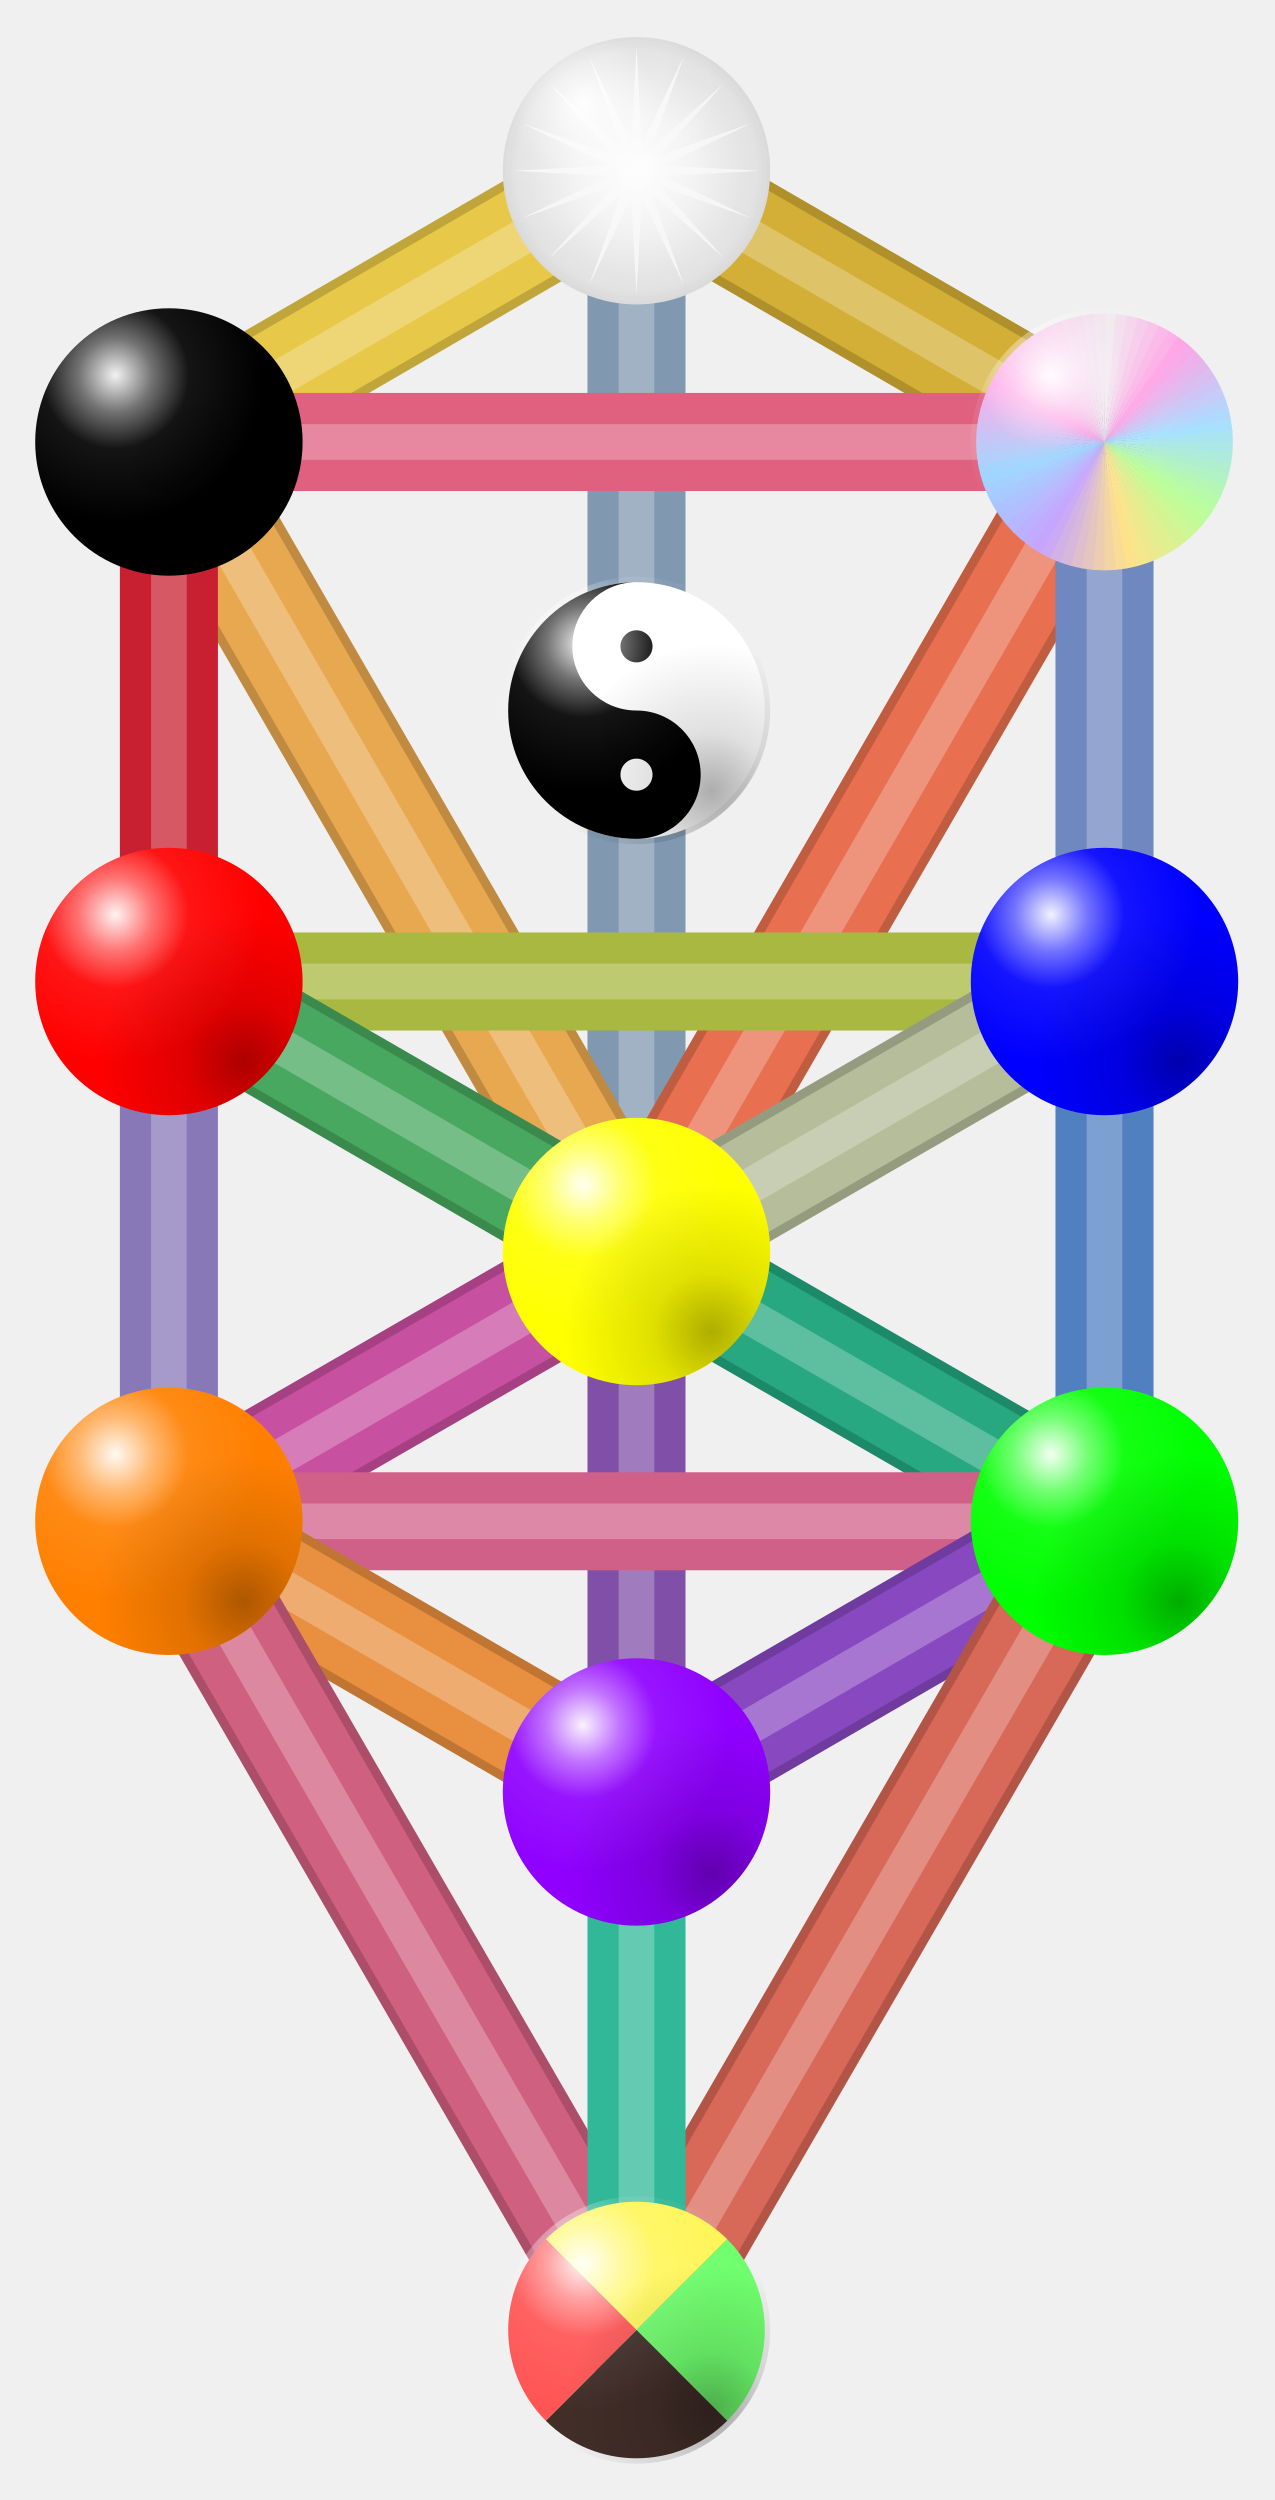
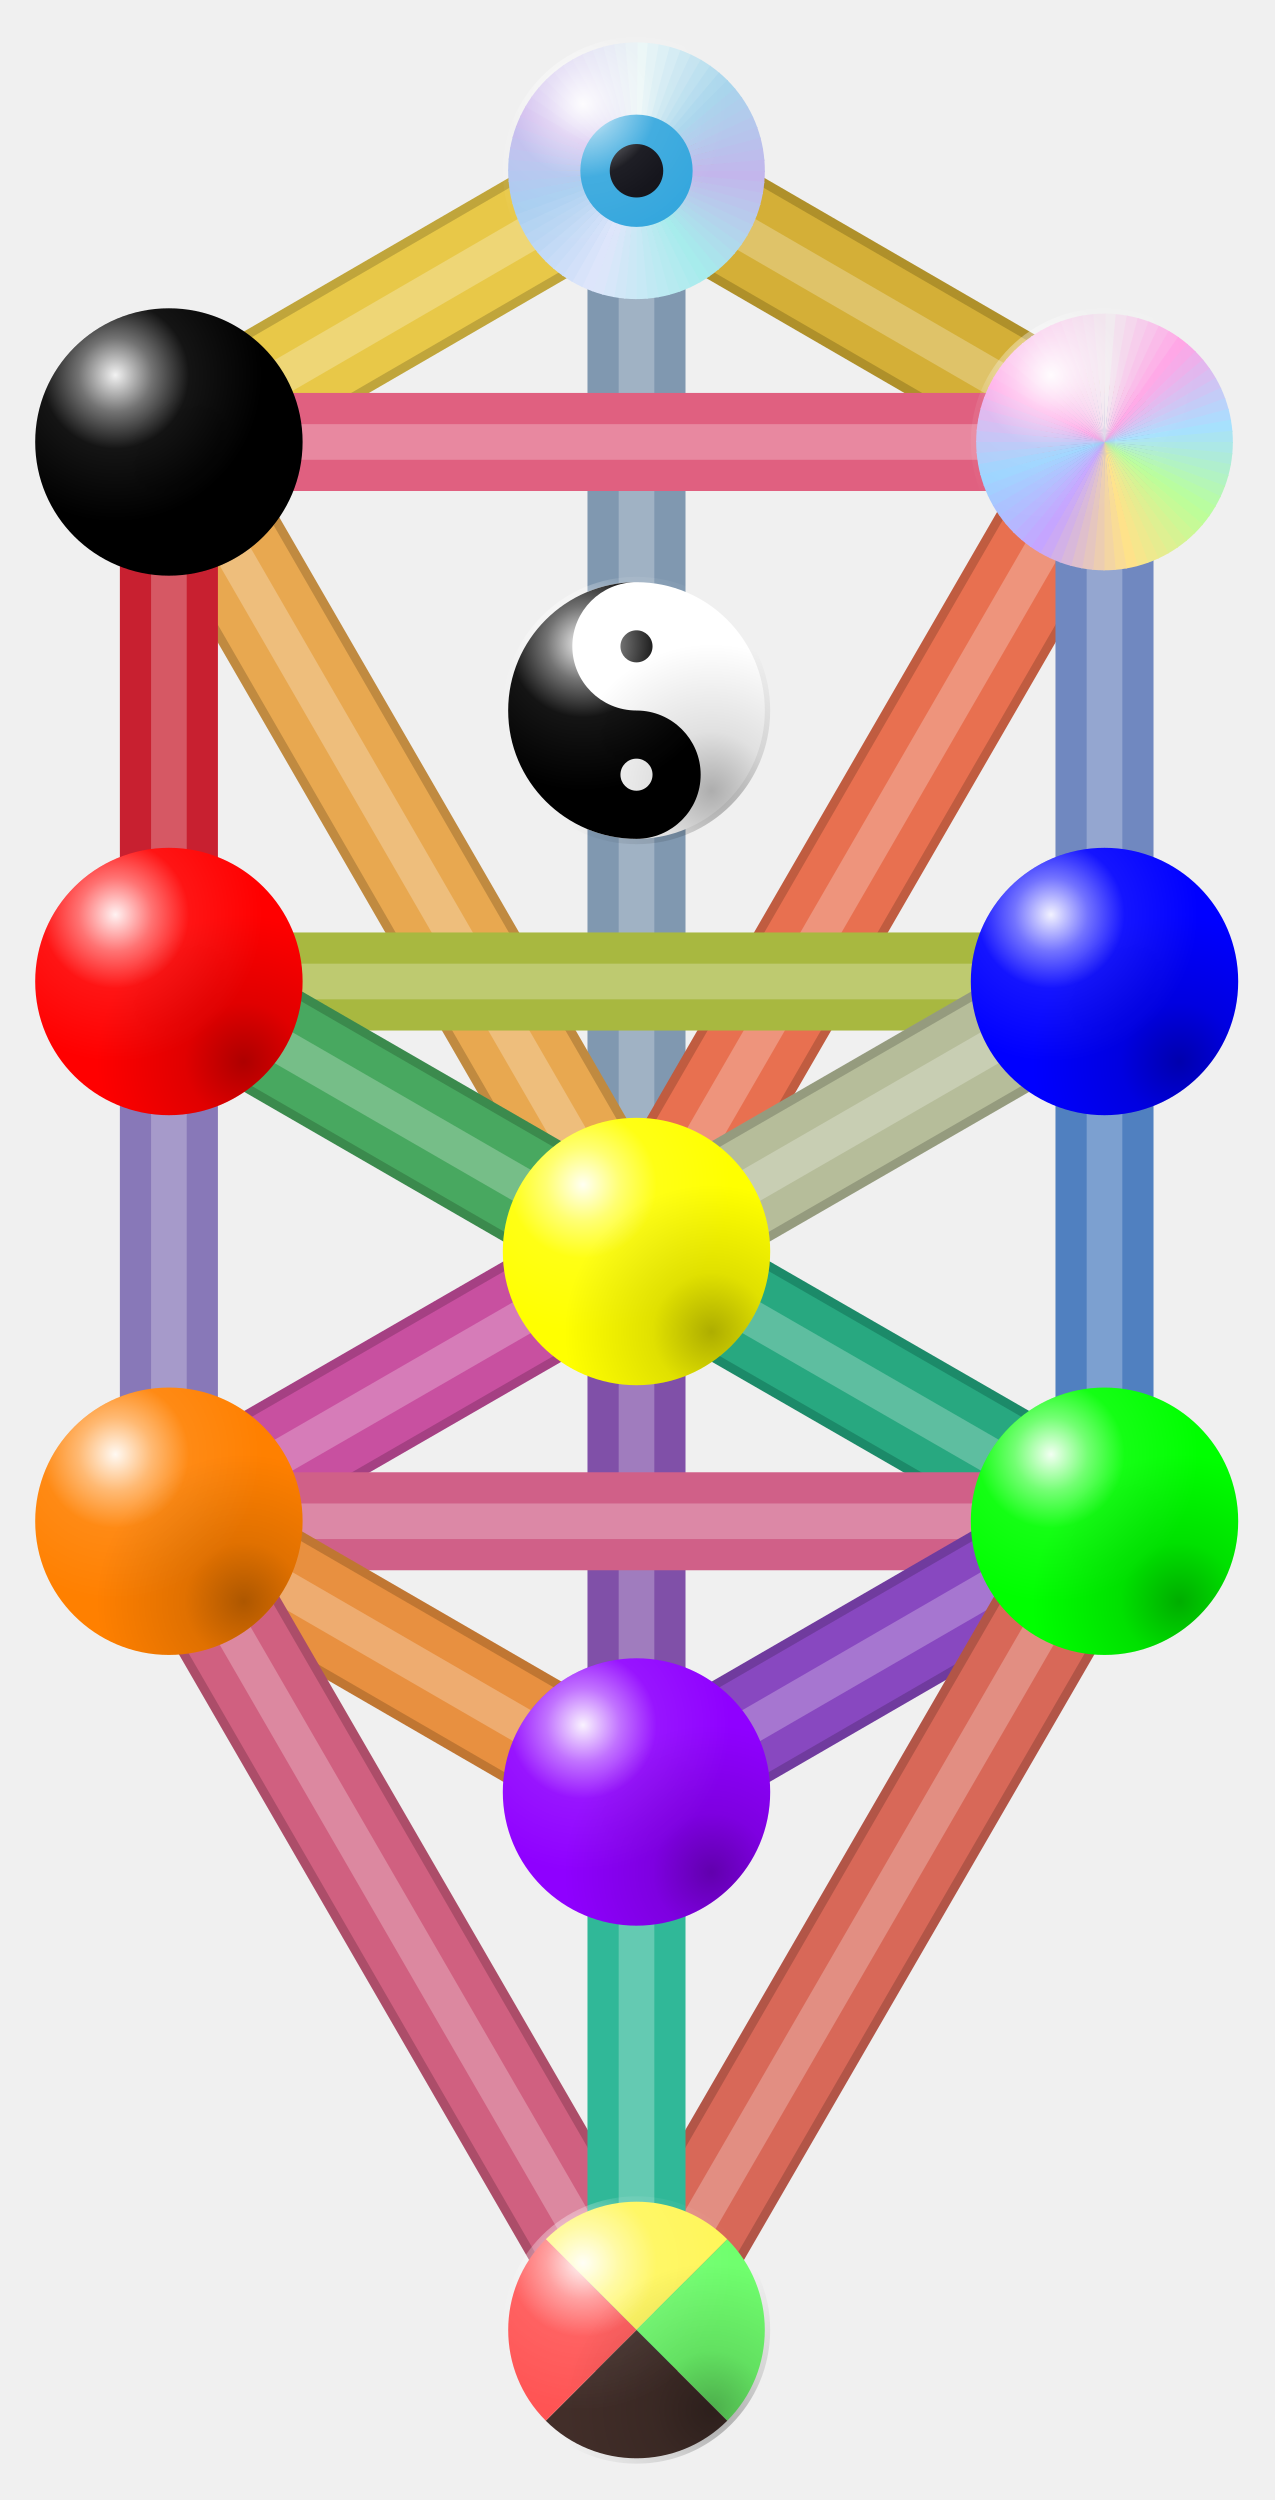
<svg xmlns="http://www.w3.org/2000/svg" viewBox="0 0 286 561" preserveAspectRatio="xMidYMid meet">
  <defs>
    <filter id="pathDarken">
      <feComponentTransfer>
        <feFuncR type="linear" slope="0.65" />
        <feFuncG type="linear" slope="0.65" />
        <feFuncB type="linear" slope="0.65" />
      </feComponentTransfer>
    </filter>
    <radialGradient id="spec-kether" cx="30%" cy="25%" r="55%" fx="30%" fy="25%">
      <stop offset="0%" stop-color="white" stop-opacity="0.95" />
      <stop offset="25%" stop-color="white" stop-opacity="0.45" />
      <stop offset="50%" stop-color="white" stop-opacity="0.08" />
      <stop offset="100%" stop-color="white" stop-opacity="0" />
    </radialGradient>
    <radialGradient id="shad-kether" cx="78%" cy="80%" r="55%" fx="78%" fy="80%">
      <stop offset="0%" stop-color="black" stop-opacity="0.32" />
      <stop offset="40%" stop-color="black" stop-opacity="0.12" />
      <stop offset="100%" stop-color="black" stop-opacity="0" />
    </radialGradient>
    <clipPath id="clip-kether">
      <circle cx="142.83" cy="38.32" r="30" />
    </clipPath>
    <radialGradient id="spec-chokhmah" cx="30%" cy="25%" r="55%" fx="30%" fy="25%">
      <stop offset="0%" stop-color="white" stop-opacity="0.95" />
      <stop offset="25%" stop-color="white" stop-opacity="0.45" />
      <stop offset="50%" stop-color="white" stop-opacity="0.08" />
      <stop offset="100%" stop-color="white" stop-opacity="0" />
    </radialGradient>
    <radialGradient id="shad-chokhmah" cx="78%" cy="80%" r="55%" fx="78%" fy="80%">
      <stop offset="0%" stop-color="black" stop-opacity="0.32" />
      <stop offset="40%" stop-color="black" stop-opacity="0.12" />
      <stop offset="100%" stop-color="black" stop-opacity="0" />
    </radialGradient>
    <clipPath id="clip-chokhmah">
      <circle cx="247.85" cy="99.18" r="30" />
    </clipPath>
    <radialGradient id="spec-binah" cx="30%" cy="25%" r="55%" fx="30%" fy="25%">
      <stop offset="0%" stop-color="white" stop-opacity="0.95" />
      <stop offset="25%" stop-color="white" stop-opacity="0.45" />
      <stop offset="50%" stop-color="white" stop-opacity="0.08" />
      <stop offset="100%" stop-color="white" stop-opacity="0" />
    </radialGradient>
    <radialGradient id="shad-binah" cx="78%" cy="80%" r="55%" fx="78%" fy="80%">
      <stop offset="0%" stop-color="black" stop-opacity="0.32" />
      <stop offset="40%" stop-color="black" stop-opacity="0.12" />
      <stop offset="100%" stop-color="black" stop-opacity="0" />
    </radialGradient>
    <clipPath id="clip-binah">
      <circle cx="37.9" cy="99.18" r="30" />
    </clipPath>
    <radialGradient id="spec-daath" cx="30%" cy="25%" r="55%" fx="30%" fy="25%">
      <stop offset="0%" stop-color="white" stop-opacity="0.95" />
      <stop offset="25%" stop-color="white" stop-opacity="0.45" />
      <stop offset="50%" stop-color="white" stop-opacity="0.08" />
      <stop offset="100%" stop-color="white" stop-opacity="0" />
    </radialGradient>
    <radialGradient id="shad-daath" cx="78%" cy="80%" r="55%" fx="78%" fy="80%">
      <stop offset="0%" stop-color="black" stop-opacity="0.32" />
      <stop offset="40%" stop-color="black" stop-opacity="0.12" />
      <stop offset="100%" stop-color="black" stop-opacity="0" />
    </radialGradient>
    <clipPath id="clip-daath">
      <circle cx="142.83" cy="159.44" r="30" />
    </clipPath>
    <radialGradient id="spec-chesed" cx="30%" cy="25%" r="55%" fx="30%" fy="25%">
      <stop offset="0%" stop-color="white" stop-opacity="0.95" />
      <stop offset="25%" stop-color="white" stop-opacity="0.45" />
      <stop offset="50%" stop-color="white" stop-opacity="0.08" />
      <stop offset="100%" stop-color="white" stop-opacity="0" />
    </radialGradient>
    <radialGradient id="shad-chesed" cx="78%" cy="80%" r="55%" fx="78%" fy="80%">
      <stop offset="0%" stop-color="black" stop-opacity="0.32" />
      <stop offset="40%" stop-color="black" stop-opacity="0.12" />
      <stop offset="100%" stop-color="black" stop-opacity="0" />
    </radialGradient>
    <clipPath id="clip-chesed">
      <circle cx="247.85" cy="220.25" r="30" />
    </clipPath>
    <radialGradient id="spec-geburah" cx="30%" cy="25%" r="55%" fx="30%" fy="25%">
      <stop offset="0%" stop-color="white" stop-opacity="0.95" />
      <stop offset="25%" stop-color="white" stop-opacity="0.45" />
      <stop offset="50%" stop-color="white" stop-opacity="0.08" />
      <stop offset="100%" stop-color="white" stop-opacity="0" />
    </radialGradient>
    <radialGradient id="shad-geburah" cx="78%" cy="80%" r="55%" fx="78%" fy="80%">
      <stop offset="0%" stop-color="black" stop-opacity="0.32" />
      <stop offset="40%" stop-color="black" stop-opacity="0.12" />
      <stop offset="100%" stop-color="black" stop-opacity="0" />
    </radialGradient>
    <clipPath id="clip-geburah">
      <circle cx="37.9" cy="220.25" r="30" />
    </clipPath>
    <radialGradient id="spec-tiphareth" cx="30%" cy="25%" r="55%" fx="30%" fy="25%">
      <stop offset="0%" stop-color="white" stop-opacity="0.95" />
      <stop offset="25%" stop-color="white" stop-opacity="0.45" />
      <stop offset="50%" stop-color="white" stop-opacity="0.08" />
      <stop offset="100%" stop-color="white" stop-opacity="0" />
    </radialGradient>
    <radialGradient id="shad-tiphareth" cx="78%" cy="80%" r="55%" fx="78%" fy="80%">
      <stop offset="0%" stop-color="black" stop-opacity="0.32" />
      <stop offset="40%" stop-color="black" stop-opacity="0.12" />
      <stop offset="100%" stop-color="black" stop-opacity="0" />
    </radialGradient>
    <clipPath id="clip-tiphareth">
      <circle cx="142.83" cy="280.84" r="30" />
    </clipPath>
    <radialGradient id="spec-netzach" cx="30%" cy="25%" r="55%" fx="30%" fy="25%">
      <stop offset="0%" stop-color="white" stop-opacity="0.95" />
      <stop offset="25%" stop-color="white" stop-opacity="0.45" />
      <stop offset="50%" stop-color="white" stop-opacity="0.08" />
      <stop offset="100%" stop-color="white" stop-opacity="0" />
    </radialGradient>
    <radialGradient id="shad-netzach" cx="78%" cy="80%" r="55%" fx="78%" fy="80%">
      <stop offset="0%" stop-color="black" stop-opacity="0.32" />
      <stop offset="40%" stop-color="black" stop-opacity="0.12" />
      <stop offset="100%" stop-color="black" stop-opacity="0" />
    </radialGradient>
    <clipPath id="clip-netzach">
      <circle cx="247.85" cy="341.37" r="30" />
    </clipPath>
    <radialGradient id="spec-hod" cx="30%" cy="25%" r="55%" fx="30%" fy="25%">
      <stop offset="0%" stop-color="white" stop-opacity="0.95" />
      <stop offset="25%" stop-color="white" stop-opacity="0.45" />
      <stop offset="50%" stop-color="white" stop-opacity="0.08" />
      <stop offset="100%" stop-color="white" stop-opacity="0" />
    </radialGradient>
    <radialGradient id="shad-hod" cx="78%" cy="80%" r="55%" fx="78%" fy="80%">
      <stop offset="0%" stop-color="black" stop-opacity="0.32" />
      <stop offset="40%" stop-color="black" stop-opacity="0.12" />
      <stop offset="100%" stop-color="black" stop-opacity="0" />
    </radialGradient>
    <clipPath id="clip-hod">
      <circle cx="37.9" cy="341.37" r="30" />
    </clipPath>
    <radialGradient id="spec-yesod" cx="30%" cy="25%" r="55%" fx="30%" fy="25%">
      <stop offset="0%" stop-color="white" stop-opacity="0.95" />
      <stop offset="25%" stop-color="white" stop-opacity="0.45" />
      <stop offset="50%" stop-color="white" stop-opacity="0.08" />
      <stop offset="100%" stop-color="white" stop-opacity="0" />
    </radialGradient>
    <radialGradient id="shad-yesod" cx="78%" cy="80%" r="55%" fx="78%" fy="80%">
      <stop offset="0%" stop-color="black" stop-opacity="0.32" />
      <stop offset="40%" stop-color="black" stop-opacity="0.12" />
      <stop offset="100%" stop-color="black" stop-opacity="0" />
    </radialGradient>
    <clipPath id="clip-yesod">
      <circle cx="142.83" cy="402.12" r="30" />
    </clipPath>
    <radialGradient id="spec-malkuth" cx="30%" cy="25%" r="55%" fx="30%" fy="25%">
      <stop offset="0%" stop-color="white" stop-opacity="0.95" />
      <stop offset="25%" stop-color="white" stop-opacity="0.45" />
      <stop offset="50%" stop-color="white" stop-opacity="0.08" />
      <stop offset="100%" stop-color="white" stop-opacity="0" />
    </radialGradient>
    <radialGradient id="shad-malkuth" cx="78%" cy="80%" r="55%" fx="78%" fy="80%">
      <stop offset="0%" stop-color="black" stop-opacity="0.32" />
      <stop offset="40%" stop-color="black" stop-opacity="0.12" />
      <stop offset="100%" stop-color="black" stop-opacity="0" />
    </radialGradient>
    <clipPath id="clip-malkuth">
      <circle cx="142.83" cy="522.85" r="30" />
    </clipPath>
-     <radialGradient id="kether-glow" cx="50%" cy="50%" r="50%">
-       <stop offset="0%" stop-color="white" stop-opacity="0.95" />
-       <stop offset="45%" stop-color="white" stop-opacity="0.6" />
-       <stop offset="80%" stop-color="white" stop-opacity="0.15" />
-       <stop offset="100%" stop-color="white" stop-opacity="0" />
-     </radialGradient>
-     <linearGradient id="kether-facet" x1="0" y1="0" x2="0" y2="1">
-       <stop offset="0%" stop-color="white" stop-opacity="0.9" />
-       <stop offset="50%" stop-color="white" stop-opacity="0.5" />
-       <stop offset="100%" stop-color="white" stop-opacity="0.1" />
-     </linearGradient>
-     <radialGradient id="kether-rim" cx="50%" cy="50%" r="75%">
-       <stop offset="60%" stop-color="black" stop-opacity="0" />
-       <stop offset="100%" stop-color="black" stop-opacity="0.18" />
-     </radialGradient>
  </defs>
  <g id="paths">
    <line x1="142.83" y1="38.32" x2="247.85" y2="99.18" stroke="#D4AF37" stroke-width="26" stroke-linecap="round" filter="url(#pathDarken)" />
    <line x1="142.83" y1="38.32" x2="247.85" y2="99.18" stroke="#D4AF37" stroke-width="22" stroke-linecap="round" />
    <line x1="142.83" y1="38.32" x2="247.85" y2="99.18" stroke="white" stroke-opacity="0.25" stroke-width="8" stroke-linecap="round" />
    <line x1="142.83" y1="38.32" x2="37.9" y2="99.18" stroke="#E8C848" stroke-width="26" stroke-linecap="round" filter="url(#pathDarken)" />
    <line x1="142.83" y1="38.32" x2="37.9" y2="99.18" stroke="#E8C848" stroke-width="22" stroke-linecap="round" />
    <line x1="142.83" y1="38.32" x2="37.9" y2="99.18" stroke="white" stroke-opacity="0.25" stroke-width="8" stroke-linecap="round" />
    <line x1="142.83" y1="38.32" x2="142.83" y2="280.84" stroke="#8098B0" stroke-width="26" stroke-linecap="round" filter="url(#pathDarken)" />
    <line x1="142.83" y1="38.32" x2="142.83" y2="280.84" stroke="#8098B0" stroke-width="22" stroke-linecap="round" />
    <line x1="142.83" y1="38.32" x2="142.83" y2="280.84" stroke="white" stroke-opacity="0.25" stroke-width="8" stroke-linecap="round" />
    <line x1="247.85" y1="99.18" x2="37.9" y2="99.18" stroke="#E06080" stroke-width="26" stroke-linecap="round" filter="url(#pathDarken)" />
    <line x1="247.85" y1="99.18" x2="37.9" y2="99.18" stroke="#E06080" stroke-width="22" stroke-linecap="round" />
    <line x1="247.85" y1="99.18" x2="37.9" y2="99.18" stroke="white" stroke-opacity="0.25" stroke-width="8" stroke-linecap="round" />
    <line x1="247.85" y1="99.18" x2="142.83" y2="280.84" stroke="#E87050" stroke-width="26" stroke-linecap="round" filter="url(#pathDarken)" />
    <line x1="247.85" y1="99.18" x2="142.83" y2="280.84" stroke="#E87050" stroke-width="22" stroke-linecap="round" />
    <line x1="247.85" y1="99.18" x2="142.83" y2="280.84" stroke="white" stroke-opacity="0.25" stroke-width="8" stroke-linecap="round" />
    <line x1="247.85" y1="99.18" x2="247.85" y2="220.25" stroke="#7088C0" stroke-width="26" stroke-linecap="round" filter="url(#pathDarken)" />
    <line x1="247.85" y1="99.18" x2="247.85" y2="220.25" stroke="#7088C0" stroke-width="22" stroke-linecap="round" />
    <line x1="247.85" y1="99.18" x2="247.85" y2="220.25" stroke="white" stroke-opacity="0.25" stroke-width="8" stroke-linecap="round" />
    <line x1="37.9" y1="99.18" x2="142.83" y2="280.84" stroke="#E8A850" stroke-width="26" stroke-linecap="round" filter="url(#pathDarken)" />
    <line x1="37.9" y1="99.18" x2="142.83" y2="280.84" stroke="#E8A850" stroke-width="22" stroke-linecap="round" />
    <line x1="37.9" y1="99.18" x2="142.83" y2="280.84" stroke="white" stroke-opacity="0.25" stroke-width="8" stroke-linecap="round" />
    <line x1="37.9" y1="99.18" x2="37.9" y2="220.25" stroke="#C82030" stroke-width="26" stroke-linecap="round" filter="url(#pathDarken)" />
    <line x1="37.9" y1="99.18" x2="37.9" y2="220.25" stroke="#C82030" stroke-width="22" stroke-linecap="round" />
    <line x1="37.9" y1="99.18" x2="37.9" y2="220.25" stroke="white" stroke-opacity="0.25" stroke-width="8" stroke-linecap="round" />
    <line x1="247.85" y1="220.25" x2="37.9" y2="220.25" stroke="#A8B840" stroke-width="26" stroke-linecap="round" filter="url(#pathDarken)" />
    <line x1="247.85" y1="220.25" x2="37.9" y2="220.25" stroke="#A8B840" stroke-width="22" stroke-linecap="round" />
    <line x1="247.85" y1="220.25" x2="37.9" y2="220.25" stroke="white" stroke-opacity="0.25" stroke-width="8" stroke-linecap="round" />
    <line x1="247.85" y1="220.25" x2="142.83" y2="280.84" stroke="#B6BD9A" stroke-width="26" stroke-linecap="round" filter="url(#pathDarken)" />
    <line x1="247.85" y1="220.25" x2="142.83" y2="280.84" stroke="#B6BD9A" stroke-width="22" stroke-linecap="round" />
    <line x1="247.85" y1="220.25" x2="142.83" y2="280.84" stroke="white" stroke-opacity="0.25" stroke-width="8" stroke-linecap="round" />
    <line x1="247.85" y1="220.25" x2="247.85" y2="341.37" stroke="#5080C0" stroke-width="26" stroke-linecap="round" filter="url(#pathDarken)" />
    <line x1="247.85" y1="220.25" x2="247.85" y2="341.37" stroke="#5080C0" stroke-width="22" stroke-linecap="round" />
    <line x1="247.85" y1="220.25" x2="247.85" y2="341.37" stroke="white" stroke-opacity="0.25" stroke-width="8" stroke-linecap="round" />
    <line x1="37.9" y1="220.25" x2="142.83" y2="280.84" stroke="#48A860" stroke-width="26" stroke-linecap="round" filter="url(#pathDarken)" />
    <line x1="37.9" y1="220.25" x2="142.83" y2="280.84" stroke="#48A860" stroke-width="22" stroke-linecap="round" />
    <line x1="37.9" y1="220.25" x2="142.83" y2="280.84" stroke="white" stroke-opacity="0.25" stroke-width="8" stroke-linecap="round" />
    <line x1="37.9" y1="220.25" x2="37.9" y2="341.37" stroke="#8878B8" stroke-width="26" stroke-linecap="round" filter="url(#pathDarken)" />
    <line x1="37.9" y1="220.25" x2="37.9" y2="341.37" stroke="#8878B8" stroke-width="22" stroke-linecap="round" />
    <line x1="37.9" y1="220.25" x2="37.9" y2="341.37" stroke="white" stroke-opacity="0.25" stroke-width="8" stroke-linecap="round" />
    <line x1="142.83" y1="280.84" x2="247.85" y2="341.37" stroke="#28A880" stroke-width="26" stroke-linecap="round" filter="url(#pathDarken)" />
    <line x1="142.83" y1="280.84" x2="247.85" y2="341.37" stroke="#28A880" stroke-width="22" stroke-linecap="round" />
    <line x1="142.83" y1="280.84" x2="247.85" y2="341.37" stroke="white" stroke-opacity="0.25" stroke-width="8" stroke-linecap="round" />
    <line x1="142.83" y1="280.84" x2="142.83" y2="402.12" stroke="#8050A8" stroke-width="26" stroke-linecap="round" filter="url(#pathDarken)" />
    <line x1="142.83" y1="280.84" x2="142.83" y2="402.12" stroke="#8050A8" stroke-width="22" stroke-linecap="round" />
    <line x1="142.83" y1="280.84" x2="142.83" y2="402.12" stroke="white" stroke-opacity="0.25" stroke-width="8" stroke-linecap="round" />
    <line x1="142.83" y1="280.84" x2="37.9" y2="341.37" stroke="#C850A0" stroke-width="26" stroke-linecap="round" filter="url(#pathDarken)" />
    <line x1="142.83" y1="280.84" x2="37.9" y2="341.37" stroke="#C850A0" stroke-width="22" stroke-linecap="round" />
    <line x1="142.83" y1="280.84" x2="37.9" y2="341.37" stroke="white" stroke-opacity="0.25" stroke-width="8" stroke-linecap="round" />
    <line x1="247.85" y1="341.37" x2="37.9" y2="341.37" stroke="#D06088" stroke-width="26" stroke-linecap="round" filter="url(#pathDarken)" />
    <line x1="247.85" y1="341.37" x2="37.9" y2="341.37" stroke="#D06088" stroke-width="22" stroke-linecap="round" />
    <line x1="247.85" y1="341.37" x2="37.9" y2="341.37" stroke="white" stroke-opacity="0.25" stroke-width="8" stroke-linecap="round" />
    <line x1="247.85" y1="341.37" x2="142.83" y2="402.12" stroke="#8848C0" stroke-width="26" stroke-linecap="round" filter="url(#pathDarken)" />
    <line x1="247.85" y1="341.37" x2="142.83" y2="402.12" stroke="#8848C0" stroke-width="22" stroke-linecap="round" />
    <line x1="247.85" y1="341.37" x2="142.83" y2="402.12" stroke="white" stroke-opacity="0.25" stroke-width="8" stroke-linecap="round" />
    <line x1="247.85" y1="341.37" x2="142.83" y2="522.85" stroke="#D86858" stroke-width="26" stroke-linecap="round" filter="url(#pathDarken)" />
    <line x1="247.85" y1="341.37" x2="142.83" y2="522.85" stroke="#D86858" stroke-width="22" stroke-linecap="round" />
    <line x1="247.85" y1="341.37" x2="142.83" y2="522.85" stroke="white" stroke-opacity="0.25" stroke-width="8" stroke-linecap="round" />
    <line x1="37.9" y1="341.37" x2="142.83" y2="402.12" stroke="#E89040" stroke-width="26" stroke-linecap="round" filter="url(#pathDarken)" />
    <line x1="37.9" y1="341.37" x2="142.83" y2="402.12" stroke="#E89040" stroke-width="22" stroke-linecap="round" />
    <line x1="37.9" y1="341.37" x2="142.83" y2="402.12" stroke="white" stroke-opacity="0.25" stroke-width="8" stroke-linecap="round" />
    <line x1="37.9" y1="341.37" x2="142.83" y2="522.85" stroke="#D06080" stroke-width="26" stroke-linecap="round" filter="url(#pathDarken)" />
    <line x1="37.9" y1="341.37" x2="142.83" y2="522.85" stroke="#D06080" stroke-width="22" stroke-linecap="round" />
    <line x1="37.9" y1="341.37" x2="142.83" y2="522.85" stroke="white" stroke-opacity="0.25" stroke-width="8" stroke-linecap="round" />
    <line x1="142.83" y1="402.12" x2="142.83" y2="522.85" stroke="#30B898" stroke-width="26" stroke-linecap="round" filter="url(#pathDarken)" />
    <line x1="142.83" y1="402.12" x2="142.83" y2="522.85" stroke="#30B898" stroke-width="22" stroke-linecap="round" />
    <line x1="142.83" y1="402.12" x2="142.83" y2="522.85" stroke="white" stroke-opacity="0.25" stroke-width="8" stroke-linecap="round" />
  </g>
  <g id="spheres">
    <g id="sphere-kether" clip-path="url(#clip-kether)">
-       <circle cx="142.83" cy="38.32" r="30" fill="#e0e0e0" />
-       <circle cx="142.83" cy="38.32" r="30" fill="url(#kether-glow)" />
-       <g opacity="0.85">
-         <g transform="rotate(0 142.83 38.32)">
-           <polygon points="141.63,32.92 142.83,10.72 144.03,32.92 142.83,38.32" fill="url(#kether-facet)" />
-         </g>
-         <g transform="rotate(22.5 142.83 38.32)">
-           <polygon points="141.63,32.92 142.83,10.72 144.03,32.92 142.83,38.32" fill="url(#kether-facet)" />
-         </g>
-         <g transform="rotate(45 142.83 38.32)">
-           <polygon points="141.63,32.92 142.83,10.72 144.03,32.92 142.83,38.32" fill="url(#kether-facet)" />
-         </g>
-         <g transform="rotate(67.5 142.83 38.32)">
-           <polygon points="141.63,32.92 142.83,10.72 144.03,32.92 142.83,38.32" fill="url(#kether-facet)" />
-         </g>
-         <g transform="rotate(90 142.83 38.32)">
-           <polygon points="141.63,32.92 142.83,10.72 144.03,32.92 142.83,38.32" fill="url(#kether-facet)" />
-         </g>
-         <g transform="rotate(112.5 142.83 38.32)">
-           <polygon points="141.63,32.92 142.83,10.72 144.03,32.92 142.83,38.32" fill="url(#kether-facet)" />
-         </g>
-         <g transform="rotate(135 142.83 38.32)">
-           <polygon points="141.63,32.92 142.83,10.72 144.03,32.92 142.83,38.32" fill="url(#kether-facet)" />
-         </g>
-         <g transform="rotate(157.5 142.83 38.32)">
-           <polygon points="141.63,32.92 142.83,10.72 144.03,32.92 142.83,38.32" fill="url(#kether-facet)" />
-         </g>
-         <g transform="rotate(180 142.83 38.32)">
-           <polygon points="141.63,32.92 142.83,10.72 144.03,32.92 142.83,38.32" fill="url(#kether-facet)" />
-         </g>
-         <g transform="rotate(202.5 142.83 38.32)">
-           <polygon points="141.63,32.92 142.83,10.72 144.03,32.92 142.83,38.32" fill="url(#kether-facet)" />
-         </g>
-         <g transform="rotate(225 142.83 38.32)">
-           <polygon points="141.63,32.92 142.83,10.72 144.03,32.92 142.83,38.32" fill="url(#kether-facet)" />
-         </g>
-         <g transform="rotate(247.5 142.83 38.32)">
-           <polygon points="141.63,32.92 142.83,10.72 144.03,32.92 142.83,38.32" fill="url(#kether-facet)" />
-         </g>
-         <g transform="rotate(270 142.83 38.32)">
-           <polygon points="141.63,32.92 142.83,10.72 144.03,32.92 142.83,38.32" fill="url(#kether-facet)" />
-         </g>
-         <g transform="rotate(292.5 142.83 38.32)">
-           <polygon points="141.63,32.92 142.83,10.72 144.03,32.92 142.83,38.32" fill="url(#kether-facet)" />
-         </g>
-         <g transform="rotate(315 142.83 38.32)">
-           <polygon points="141.63,32.92 142.83,10.72 144.03,32.92 142.83,38.32" fill="url(#kether-facet)" />
-         </g>
-         <g transform="rotate(337.5 142.83 38.32)">
-           <polygon points="141.63,32.92 142.83,10.72 144.03,32.92 142.83,38.32" fill="url(#kether-facet)" />
-         </g>
-       </g>
-       <circle cx="142.83" cy="38.32" r="30" fill="url(#kether-rim)" />
+       <path d="M 142.83 38.32 L 142.83 9.52 A 28.8 28.8 0 0 1 145.59 9.65 Z" fill="#eaf6f6" stroke="none" />
+       <path d="M 142.83 38.32 L 145.34 9.63 A 28.8 28.8 0 0 1 148.08 10 Z" fill="#e2f2f5" stroke="none" />
+       <path d="M 142.83 38.32 L 147.83 9.96 A 28.8 28.8 0 0 1 150.53 10.57 Z" fill="#dbeff4" stroke="none" />
+       <path d="M 142.83 38.32 L 150.28 10.5 A 28.8 28.8 0 0 1 152.92 11.34 Z" fill="#d3ebf3" stroke="none" />
+       <path d="M 142.83 38.32 L 152.68 11.26 A 28.8 28.8 0 0 1 155.23 12.33 Z" fill="#cbe7f1" stroke="none" />
+       <path d="M 142.83 38.32 L 155 12.22 A 28.8 28.8 0 0 1 157.45 13.51 Z" fill="#c4e3f0" stroke="none" />
+       <path d="M 142.83 38.32 L 157.23 13.38 A 28.8 28.8 0 0 1 159.55 14.87 Z" fill="#bce0ef" stroke="none" />
+       <path d="M 142.83 38.32 L 159.35 14.73 A 28.8 28.8 0 0 1 161.53 16.42 Z" fill="#b5dcee" stroke="none" />
+       <path d="M 142.83 38.32 L 161.34 16.26 A 28.8 28.8 0 0 1 163.37 18.13 Z" fill="#add8ed" stroke="none" />
+       <path d="M 142.83 38.32 L 163.19 17.96 A 28.8 28.8 0 0 1 165.05 20 Z" fill="#a9d5ec" stroke="none" />
+       <path d="M 142.83 38.32 L 164.89 19.81 A 28.8 28.8 0 0 1 166.56 22.01 Z" fill="#acd1ec" stroke="none" />
+       <path d="M 142.83 38.32 L 166.42 21.8 A 28.8 28.8 0 0 1 167.9 24.14 Z" fill="#afceec" stroke="none" />
+       <path d="M 142.83 38.32 L 167.77 23.92 A 28.8 28.8 0 0 1 169.04 26.38 Z" fill="#b2cbec" stroke="none" />
+       <path d="M 142.83 38.32 L 168.93 26.15 A 28.8 28.8 0 0 1 169.98 28.71 Z" fill="#b5c7ec" stroke="none" />
+       <path d="M 142.83 38.32 L 169.89 28.47 A 28.8 28.8 0 0 1 170.71 31.11 Z" fill="#b7c4ec" stroke="none" />
+       <path d="M 142.83 38.32 L 170.65 30.87 A 28.8 28.8 0 0 1 171.24 33.57 Z" fill="#bac0ec" stroke="none" />
+       <path d="M 142.83 38.32 L 171.19 33.32 A 28.8 28.8 0 0 1 171.54 36.06 Z" fill="#bdbdec" stroke="none" />
+       <path d="M 142.83 38.32 L 171.52 35.81 A 28.8 28.8 0 0 1 171.63 38.57 Z" fill="#c0b9ec" stroke="none" />
+       <path d="M 142.83 38.32 L 171.63 38.32 A 28.8 28.8 0 0 1 171.5 41.08 Z" fill="#c3b6ec" stroke="none" />
+       <path d="M 142.83 38.32 L 171.52 40.83 A 28.8 28.8 0 0 1 171.15 43.57 Z" fill="#c0bbec" stroke="none" />
+       <path d="M 142.83 38.32 L 171.19 43.32 A 28.8 28.8 0 0 1 170.58 46.02 Z" fill="#bec0ec" stroke="none" />
+       <path d="M 142.83 38.32 L 170.65 45.77 A 28.8 28.8 0 0 1 169.81 48.41 Z" fill="#bbc5ec" stroke="none" />
+       <path d="M 142.83 38.32 L 169.89 48.17 A 28.8 28.8 0 0 1 168.82 50.72 Z" fill="#b8caec" stroke="none" />
+       <path d="M 142.83 38.32 L 168.93 50.49 A 28.8 28.8 0 0 1 167.64 52.94 Z" fill="#b6cfec" stroke="none" />
+       <path d="M 142.83 38.32 L 167.77 52.72 A 28.8 28.8 0 0 1 166.28 55.04 Z" fill="#b3d4ec" stroke="none" />
+       <path d="M 142.83 38.32 L 166.42 54.84 A 28.8 28.8 0 0 1 164.73 57.02 Z" fill="#b0d9ec" stroke="none" />
+       <path d="M 142.83 38.32 L 164.89 56.83 A 28.8 28.8 0 0 1 163.02 58.86 Z" fill="#aedeec" stroke="none" />
+       <path d="M 142.83 38.32 L 163.19 58.68 A 28.8 28.8 0 0 1 161.15 60.54 Z" fill="#abe3ec" stroke="none" />
+       <path d="M 142.83 38.32 L 161.34 60.38 A 28.8 28.8 0 0 1 159.14 62.05 Z" fill="#a8e8ec" stroke="none" />
+       <path d="M 142.83 38.32 L 159.35 61.91 A 28.8 28.8 0 0 1 157.01 63.39 Z" fill="#a7ecec" stroke="none" />
+       <path d="M 142.83 38.32 L 157.23 63.26 A 28.8 28.8 0 0 1 154.77 64.53 Z" fill="#acebee" stroke="none" />
+       <path d="M 142.83 38.32 L 155 64.42 A 28.8 28.8 0 0 1 152.44 65.47 Z" fill="#b2ebef" stroke="none" />
+       <path d="M 142.83 38.32 L 152.68 65.38 A 28.8 28.8 0 0 1 150.04 66.2 Z" fill="#b7eaf0" stroke="none" />
+       <path d="M 142.83 38.32 L 150.28 66.14 A 28.8 28.8 0 0 1 147.58 66.73 Z" fill="#bceaf2" stroke="none" />
+       <path d="M 142.83 38.32 L 147.83 66.68 A 28.8 28.8 0 0 1 145.09 67.03 Z" fill="#c1e9f3" stroke="none" />
+       <path d="M 142.83 38.32 L 145.34 67.01 A 28.8 28.8 0 0 1 142.58 67.12 Z" fill="#c7e9f5" stroke="none" />
+       <path d="M 142.83 38.32 L 142.83 67.12 A 28.8 28.8 0 0 1 140.07 66.99 Z" fill="#cce8f6" stroke="none" />
+       <path d="M 142.83 38.32 L 140.32 67.01 A 28.8 28.8 0 0 1 137.58 66.64 Z" fill="#d1e7f7" stroke="none" />
+       <path d="M 142.83 38.32 L 137.83 66.68 A 28.8 28.8 0 0 1 135.13 66.07 Z" fill="#d7e7f9" stroke="none" />
+       <path d="M 142.83 38.32 L 135.38 66.14 A 28.8 28.8 0 0 1 132.74 65.3 Z" fill="#dce6fa" stroke="none" />
+       <path d="M 142.83 38.32 L 132.98 65.38 A 28.8 28.8 0 0 1 130.43 64.31 Z" fill="#dde5fb" stroke="none" />
+       <path d="M 142.83 38.32 L 130.66 64.42 A 28.8 28.8 0 0 1 128.21 63.13 Z" fill="#d8e3fa" stroke="none" />
+       <path d="M 142.83 38.32 L 128.43 63.26 A 28.8 28.8 0 0 1 126.11 61.77 Z" fill="#d2e0f9" stroke="none" />
+       <path d="M 142.83 38.32 L 126.31 61.91 A 28.8 28.8 0 0 1 124.13 60.22 Z" fill="#cddef8" stroke="none" />
+       <path d="M 142.83 38.32 L 124.32 60.38 A 28.8 28.8 0 0 1 122.29 58.51 Z" fill="#c8dcf7" stroke="none" />
+       <path d="M 142.83 38.32 L 122.47 58.68 A 28.8 28.8 0 0 1 120.61 56.64 Z" fill="#c3daf6" stroke="none" />
+       <path d="M 142.83 38.32 L 120.77 56.83 A 28.8 28.8 0 0 1 119.1 54.63 Z" fill="#bdd7f4" stroke="none" />
+       <path d="M 142.83 38.32 L 119.24 54.84 A 28.8 28.8 0 0 1 117.76 52.5 Z" fill="#b8d5f3" stroke="none" />
+       <path d="M 142.83 38.32 L 117.89 52.72 A 28.8 28.8 0 0 1 116.62 50.26 Z" fill="#b3d3f2" stroke="none" />
+       <path d="M 142.83 38.32 L 116.73 50.49 A 28.8 28.8 0 0 1 115.68 47.93 Z" fill="#add0f1" stroke="none" />
+       <path d="M 142.83 38.32 L 115.77 48.17 A 28.8 28.8 0 0 1 114.95 45.53 Z" fill="#a8cef0" stroke="none" />
+       <path d="M 142.83 38.32 L 115.01 45.77 A 28.8 28.8 0 0 1 114.42 43.07 Z" fill="#a9cbf0" stroke="none" />
+       <path d="M 142.83 38.32 L 114.47 43.32 A 28.8 28.8 0 0 1 114.12 40.58 Z" fill="#adc8ef" stroke="none" />
+       <path d="M 142.83 38.32 L 114.14 40.83 A 28.8 28.8 0 0 1 114.03 38.07 Z" fill="#b1c5ef" stroke="none" />
+       <path d="M 142.83 38.32 L 114.03 38.32 A 28.8 28.8 0 0 1 114.16 35.56 Z" fill="#b5c3ee" stroke="none" />
+       <path d="M 142.83 38.32 L 114.14 35.81 A 28.8 28.8 0 0 1 114.51 33.07 Z" fill="#bac0ee" stroke="none" />
+       <path d="M 142.83 38.32 L 114.47 33.32 A 28.8 28.8 0 0 1 115.08 30.62 Z" fill="#bebded" stroke="none" />
+       <path d="M 142.83 38.32 L 115.01 30.87 A 28.8 28.8 0 0 1 115.85 28.23 Z" fill="#c2baed" stroke="none" />
+       <path d="M 142.83 38.32 L 115.77 28.47 A 28.8 28.8 0 0 1 116.84 25.92 Z" fill="#c7b7ec" stroke="none" />
+       <path d="M 142.83 38.32 L 116.73 26.15 A 28.8 28.8 0 0 1 118.02 23.7 Z" fill="#cbb4ec" stroke="none" />
+       <path d="M 142.83 38.32 L 117.89 23.92 A 28.8 28.8 0 0 1 119.38 21.6 Z" fill="#cdb9ed" stroke="none" />
+       <path d="M 142.83 38.32 L 119.24 21.8 A 28.8 28.8 0 0 1 120.93 19.62 Z" fill="#d0beee" stroke="none" />
+       <path d="M 142.83 38.32 L 120.77 19.81 A 28.8 28.8 0 0 1 122.64 17.78 Z" fill="#d2c3ee" stroke="none" />
+       <path d="M 142.83 38.32 L 122.47 17.96 A 28.8 28.8 0 0 1 124.51 16.1 Z" fill="#d4c8ef" stroke="none" />
+       <path d="M 142.83 38.32 L 124.32 16.26 A 28.8 28.8 0 0 1 126.52 14.59 Z" fill="#d7cdf0" stroke="none" />
+       <path d="M 142.83 38.32 L 126.31 14.73 A 28.8 28.8 0 0 1 128.65 13.25 Z" fill="#d9d2f1" stroke="none" />
+       <path d="M 142.83 38.32 L 128.43 13.38 A 28.8 28.8 0 0 1 130.89 12.11 Z" fill="#dcd7f1" stroke="none" />
+       <path d="M 142.83 38.32 L 130.66 12.22 A 28.8 28.8 0 0 1 133.22 11.17 Z" fill="#deddf2" stroke="none" />
+       <path d="M 142.83 38.32 L 132.98 11.26 A 28.8 28.8 0 0 1 135.62 10.44 Z" fill="#e0e2f3" stroke="none" />
+       <path d="M 142.83 38.32 L 135.38 10.5 A 28.8 28.8 0 0 1 138.08 9.91 Z" fill="#e3e7f4" stroke="none" />
+       <path d="M 142.83 38.32 L 137.83 9.96 A 28.8 28.8 0 0 1 140.57 9.61 Z" fill="#e5ecf4" stroke="none" />
+       <path d="M 142.83 38.32 L 140.32 9.63 A 28.8 28.8 0 0 1 143.08 9.52 Z" fill="#e8f1f5" stroke="none" />
+       <circle cx="142.83" cy="38.32" r="12.6" fill="#33a6dd" />
+       <circle cx="142.83" cy="38.32" r="6" fill="#0b0b12" />
      <circle cx="142.83" cy="38.32" r="30" fill="url(#spec-kether)" />
    </g>
    <g id="sphere-chokhmah" clip-path="url(#clip-chokhmah)">
      <path d="M 247.85 99.18 L 247.85 70.38 A 28.8 28.8 0 0 1 250.61 70.51 Z" fill="#f0e8ee" stroke="none" />
      <path d="M 247.85 99.18 L 250.36 70.49 A 28.8 28.8 0 0 1 253.1 70.86 Z" fill="#f2deed" stroke="none" />
      <path d="M 247.85 99.18 L 252.85 70.82 A 28.8 28.8 0 0 1 255.55 71.43 Z" fill="#f4d5ec" stroke="none" />
      <path d="M 247.85 99.18 L 255.3 71.36 A 28.8 28.8 0 0 1 257.94 72.2 Z" fill="#f6cbeb" stroke="none" />
      <path d="M 247.85 99.18 L 257.7 72.12 A 28.8 28.8 0 0 1 260.25 73.19 Z" fill="#f8c2ea" stroke="none" />
      <path d="M 247.85 99.18 L 260.02 73.08 A 28.8 28.8 0 0 1 262.47 74.37 Z" fill="#fab8e8" stroke="none" />
      <path d="M 247.85 99.18 L 262.25 74.24 A 28.8 28.8 0 0 1 264.57 75.73 Z" fill="#fdafe7" stroke="none" />
      <path d="M 247.85 99.18 L 264.37 75.59 A 28.8 28.8 0 0 1 266.55 77.28 Z" fill="#ffa5e6" stroke="none" />
      <path d="M 247.85 99.18 L 266.36 77.12 A 28.8 28.8 0 0 1 268.39 78.99 Z" fill="#f7a9e8" stroke="none" />
      <path d="M 247.85 99.18 L 268.21 78.82 A 28.8 28.8 0 0 1 270.07 80.86 Z" fill="#edb0eb" stroke="none" />
      <path d="M 247.85 99.18 L 269.91 80.67 A 28.8 28.8 0 0 1 271.58 82.87 Z" fill="#e2b7ee" stroke="none" />
      <path d="M 247.85 99.18 L 271.44 82.66 A 28.8 28.8 0 0 1 272.92 85 Z" fill="#d8bef1" stroke="none" />
      <path d="M 247.85 99.18 L 272.79 84.78 A 28.8 28.8 0 0 1 274.06 87.24 Z" fill="#cec5f4" stroke="none" />
      <path d="M 247.85 99.18 L 273.95 87.01 A 28.8 28.8 0 0 1 275 89.57 Z" fill="#c4ccf7" stroke="none" />
      <path d="M 247.85 99.18 L 274.91 89.33 A 28.8 28.8 0 0 1 275.73 91.97 Z" fill="#bad3fa" stroke="none" />
      <path d="M 247.85 99.18 L 275.67 91.73 A 28.8 28.8 0 0 1 276.26 94.43 Z" fill="#b0dafd" stroke="none" />
      <path d="M 247.85 99.18 L 276.21 94.18 A 28.8 28.8 0 0 1 276.56 96.92 Z" fill="#a7e1fd" stroke="none" />
      <path d="M 247.85 99.18 L 276.54 96.67 A 28.8 28.8 0 0 1 276.65 99.43 Z" fill="#aae4f1" stroke="none" />
      <path d="M 247.85 99.18 L 276.65 99.18 A 28.8 28.8 0 0 1 276.52 101.94 Z" fill="#ace8e6" stroke="none" />
      <path d="M 247.85 99.18 L 276.54 101.69 A 28.8 28.8 0 0 1 276.17 104.43 Z" fill="#aeebda" stroke="none" />
      <path d="M 247.85 99.18 L 276.21 104.18 A 28.8 28.8 0 0 1 275.6 106.88 Z" fill="#b0efce" stroke="none" />
      <path d="M 247.85 99.18 L 275.67 106.63 A 28.8 28.8 0 0 1 274.83 109.27 Z" fill="#b2f3c3" stroke="none" />
      <path d="M 247.85 99.18 L 274.91 109.03 A 28.8 28.8 0 0 1 273.84 111.58 Z" fill="#b5f6b7" stroke="none" />
      <path d="M 247.85 99.18 L 273.95 111.35 A 28.8 28.8 0 0 1 272.66 113.8 Z" fill="#b7faab" stroke="none" />
      <path d="M 247.85 99.18 L 272.79 113.58 A 28.8 28.8 0 0 1 271.3 115.9 Z" fill="#b9fda0" stroke="none" />
      <path d="M 247.85 99.18 L 271.44 115.7 A 28.8 28.8 0 0 1 269.75 117.88 Z" fill="#befd99" stroke="none" />
      <path d="M 247.85 99.18 L 269.91 117.69 A 28.8 28.8 0 0 1 268.04 119.72 Z" fill="#c6fa97" stroke="none" />
      <path d="M 247.85 99.18 L 268.21 119.54 A 28.8 28.8 0 0 1 266.17 121.4 Z" fill="#cef795" stroke="none" />
      <path d="M 247.85 99.18 L 266.36 121.24 A 28.8 28.8 0 0 1 264.16 122.91 Z" fill="#d6f393" stroke="none" />
      <path d="M 247.85 99.18 L 264.37 122.77 A 28.8 28.8 0 0 1 262.03 124.25 Z" fill="#def092" stroke="none" />
      <path d="M 247.85 99.18 L 262.25 124.12 A 28.8 28.8 0 0 1 259.79 125.39 Z" fill="#e6ec90" stroke="none" />
      <path d="M 247.85 99.18 L 260.02 125.28 A 28.8 28.8 0 0 1 257.46 126.33 Z" fill="#eee98e" stroke="none" />
      <path d="M 247.85 99.18 L 257.7 126.24 A 28.8 28.8 0 0 1 255.06 127.06 Z" fill="#f6e68c" stroke="none" />
      <path d="M 247.85 99.18 L 255.3 127 A 28.8 28.8 0 0 1 252.6 127.59 Z" fill="#fee28a" stroke="none" />
      <path d="M 247.85 99.18 L 252.85 127.54 A 28.8 28.8 0 0 1 250.11 127.89 Z" fill="#f9dc96" stroke="none" />
      <path d="M 247.85 99.18 L 250.36 127.87 A 28.8 28.8 0 0 1 247.6 127.98 Z" fill="#f3d5a3" stroke="none" />
      <path d="M 247.85 99.18 L 247.85 127.98 A 28.8 28.8 0 0 1 245.09 127.85 Z" fill="#eccdb1" stroke="none" />
      <path d="M 247.85 99.18 L 245.34 127.87 A 28.8 28.8 0 0 1 242.6 127.5 Z" fill="#e5c6bf" stroke="none" />
      <path d="M 247.85 99.18 L 242.85 127.54 A 28.8 28.8 0 0 1 240.15 126.93 Z" fill="#dfbfcc" stroke="none" />
      <path d="M 247.85 99.18 L 240.4 127 A 28.8 28.8 0 0 1 237.76 126.16 Z" fill="#d8b8da" stroke="none" />
      <path d="M 247.85 99.18 L 238 126.24 A 28.8 28.8 0 0 1 235.45 125.17 Z" fill="#d2b1e7" stroke="none" />
      <path d="M 247.85 99.18 L 235.68 125.28 A 28.8 28.8 0 0 1 233.23 123.99 Z" fill="#cba9f5" stroke="none" />
      <path d="M 247.85 99.18 L 233.45 124.12 A 28.8 28.8 0 0 1 231.13 122.63 Z" fill="#c5a5ff" stroke="none" />
      <path d="M 247.85 99.18 L 231.33 122.77 A 28.8 28.8 0 0 1 229.15 121.08 Z" fill="#c0abff" stroke="none" />
      <path d="M 247.85 99.18 L 229.34 121.24 A 28.8 28.8 0 0 1 227.31 119.37 Z" fill="#bbb1ff" stroke="none" />
      <path d="M 247.85 99.18 L 227.49 119.54 A 28.8 28.8 0 0 1 225.63 117.5 Z" fill="#b6b7ff" stroke="none" />
      <path d="M 247.85 99.18 L 225.79 117.69 A 28.8 28.8 0 0 1 224.12 115.49 Z" fill="#b0bdff" stroke="none" />
      <path d="M 247.85 99.18 L 224.26 115.7 A 28.8 28.8 0 0 1 222.78 113.36 Z" fill="#abc2ff" stroke="none" />
      <path d="M 247.85 99.18 L 222.91 113.58 A 28.8 28.8 0 0 1 221.64 111.12 Z" fill="#a6c8ff" stroke="none" />
      <path d="M 247.85 99.18 L 221.75 111.35 A 28.8 28.8 0 0 1 220.7 108.79 Z" fill="#a1ceff" stroke="none" />
      <path d="M 247.85 99.18 L 220.79 109.03 A 28.8 28.8 0 0 1 219.97 106.39 Z" fill="#9cd4ff" stroke="none" />
      <path d="M 247.85 99.18 L 220.03 106.63 A 28.8 28.8 0 0 1 219.44 103.93 Z" fill="#a1d2fd" stroke="none" />
      <path d="M 247.85 99.18 L 219.49 104.18 A 28.8 28.8 0 0 1 219.14 101.44 Z" fill="#adcdfa" stroke="none" />
      <path d="M 247.85 99.18 L 219.16 101.69 A 28.8 28.8 0 0 1 219.05 98.93 Z" fill="#b8c7f7" stroke="none" />
      <path d="M 247.85 99.18 L 219.05 99.18 A 28.8 28.8 0 0 1 219.18 96.42 Z" fill="#c4c1f5" stroke="none" />
      <path d="M 247.85 99.18 L 219.16 96.67 A 28.8 28.8 0 0 1 219.53 93.93 Z" fill="#d0bbf2" stroke="none" />
      <path d="M 247.85 99.18 L 219.49 94.18 A 28.8 28.8 0 0 1 220.1 91.48 Z" fill="#dbb5ef" stroke="none" />
      <path d="M 247.85 99.18 L 220.03 91.73 A 28.8 28.8 0 0 1 220.87 89.09 Z" fill="#e7afec" stroke="none" />
      <path d="M 247.85 99.18 L 220.79 89.33 A 28.8 28.8 0 0 1 221.86 86.78 Z" fill="#f3a9e9" stroke="none" />
      <path d="M 247.85 99.18 L 221.75 87.01 A 28.8 28.8 0 0 1 223.04 84.56 Z" fill="#ffa3e6" stroke="none" />
      <path d="M 247.85 99.18 L 222.91 84.78 A 28.8 28.8 0 0 1 224.4 82.46 Z" fill="#fea8e7" stroke="none" />
      <path d="M 247.85 99.18 L 224.26 82.66 A 28.8 28.8 0 0 1 225.95 80.48 Z" fill="#fdade7" stroke="none" />
      <path d="M 247.85 99.18 L 225.79 80.67 A 28.8 28.8 0 0 1 227.66 78.64 Z" fill="#fcb3e8" stroke="none" />
      <path d="M 247.85 99.18 L 227.49 78.82 A 28.8 28.8 0 0 1 229.53 76.96 Z" fill="#fab8e8" stroke="none" />
      <path d="M 247.85 99.18 L 229.34 77.12 A 28.8 28.8 0 0 1 231.54 75.45 Z" fill="#f9bde9" stroke="none" />
      <path d="M 247.85 99.18 L 231.33 75.59 A 28.8 28.8 0 0 1 233.67 74.11 Z" fill="#f8c3ea" stroke="none" />
      <path d="M 247.85 99.18 L 233.45 74.24 A 28.8 28.8 0 0 1 235.91 72.97 Z" fill="#f7c8ea" stroke="none" />
      <path d="M 247.85 99.18 L 235.68 73.08 A 28.8 28.8 0 0 1 238.24 72.03 Z" fill="#f6cdeb" stroke="none" />
      <path d="M 247.85 99.18 L 238 72.12 A 28.8 28.8 0 0 1 240.64 71.3 Z" fill="#f5d3ec" stroke="none" />
      <path d="M 247.85 99.18 L 240.4 71.36 A 28.8 28.8 0 0 1 243.1 70.77 Z" fill="#f3d8ec" stroke="none" />
      <path d="M 247.85 99.18 L 242.85 70.82 A 28.8 28.8 0 0 1 245.59 70.47 Z" fill="#f2dded" stroke="none" />
      <path d="M 247.85 99.18 L 245.34 70.49 A 28.8 28.8 0 0 1 248.1 70.38 Z" fill="#f1e3ed" stroke="none" />
      <circle cx="247.85" cy="99.18" r="30" fill="url(#spec-chokhmah)" />
    </g>
    <g id="sphere-binah" clip-path="url(#clip-binah)">
      <circle cx="37.9" cy="99.18" r="30" fill="#000000" />
      <circle cx="37.9" cy="99.18" r="30" fill="url(#spec-binah)" />
      <circle cx="37.9" cy="99.18" r="30" fill="url(#shad-binah)" />
    </g>
    <g id="sphere-daath" clip-path="url(#clip-daath)">
      <g transform="rotate(180 142.83 159.44)">
        <circle cx="142.83" cy="159.44" r="28.8" fill="white" />
        <path d="M142.83,130.64 A28.8,28.8 0 1,1 142.83,188.24 A14.4,14.4 0 1,0 142.83,159.44 A14.4,14.4 0 1,1 142.83,130.64" fill="black" />
        <circle cx="142.83" cy="145.04" r="3.6" fill="white" />
        <circle cx="142.83" cy="173.84" r="3.6" fill="black" />
      </g>
      <circle cx="142.83" cy="159.44" r="30" fill="url(#spec-daath)" />
      <circle cx="142.83" cy="159.44" r="30" fill="url(#shad-daath)" />
    </g>
    <g id="sphere-chesed" clip-path="url(#clip-chesed)">
      <circle cx="247.85" cy="220.25" r="30" fill="#0000FF" />
      <circle cx="247.85" cy="220.25" r="30" fill="url(#spec-chesed)" />
      <circle cx="247.85" cy="220.25" r="30" fill="url(#shad-chesed)" />
    </g>
    <g id="sphere-geburah" clip-path="url(#clip-geburah)">
      <circle cx="37.9" cy="220.25" r="30" fill="#FF0000" />
      <circle cx="37.9" cy="220.25" r="30" fill="url(#spec-geburah)" />
      <circle cx="37.9" cy="220.25" r="30" fill="url(#shad-geburah)" />
    </g>
    <g id="sphere-tiphareth" clip-path="url(#clip-tiphareth)">
      <circle cx="142.83" cy="280.84" r="30" fill="#FFFF00" />
      <circle cx="142.83" cy="280.84" r="30" fill="url(#spec-tiphareth)" />
      <circle cx="142.83" cy="280.84" r="30" fill="url(#shad-tiphareth)" />
    </g>
    <g id="sphere-netzach" clip-path="url(#clip-netzach)">
      <circle cx="247.85" cy="341.37" r="30" fill="#00FF00" />
      <circle cx="247.85" cy="341.37" r="30" fill="url(#spec-netzach)" />
      <circle cx="247.85" cy="341.37" r="30" fill="url(#shad-netzach)" />
    </g>
    <g id="sphere-hod" clip-path="url(#clip-hod)">
      <circle cx="37.9" cy="341.37" r="30" fill="#FF8000" />
      <circle cx="37.9" cy="341.37" r="30" fill="url(#spec-hod)" />
      <circle cx="37.9" cy="341.37" r="30" fill="url(#shad-hod)" />
    </g>
    <g id="sphere-yesod" clip-path="url(#clip-yesod)">
      <circle cx="142.83" cy="402.12" r="30" fill="#8F00FF" />
      <circle cx="142.83" cy="402.12" r="30" fill="url(#spec-yesod)" />
      <circle cx="142.83" cy="402.12" r="30" fill="url(#shad-yesod)" />
    </g>
    <g id="sphere-malkuth" clip-path="url(#clip-malkuth)">
      <path d="M 142.83 522.85 L 122.47 502.49 A 28.8 28.8 0 0 1 163.19 502.49 Z" fill="#FFF659" stroke="none" />
      <path d="M 142.83 522.85 L 163.19 502.49 A 28.8 28.8 0 0 1 163.19 543.21 Z" fill="#70FF6E" stroke="none" />
      <path d="M 142.83 522.85 L 163.19 543.21 A 28.8 28.8 0 0 1 122.47 543.21 Z" fill="#422E29" stroke="none" />
      <path d="M 142.83 522.85 L 122.47 543.21 A 28.8 28.8 0 0 1 122.47 502.49 Z" fill="#FF5454" stroke="none" />
      <circle cx="142.83" cy="522.85" r="30" fill="url(#spec-malkuth)" />
      <circle cx="142.83" cy="522.85" r="30" fill="url(#shad-malkuth)" />
    </g>
  </g>
</svg>
